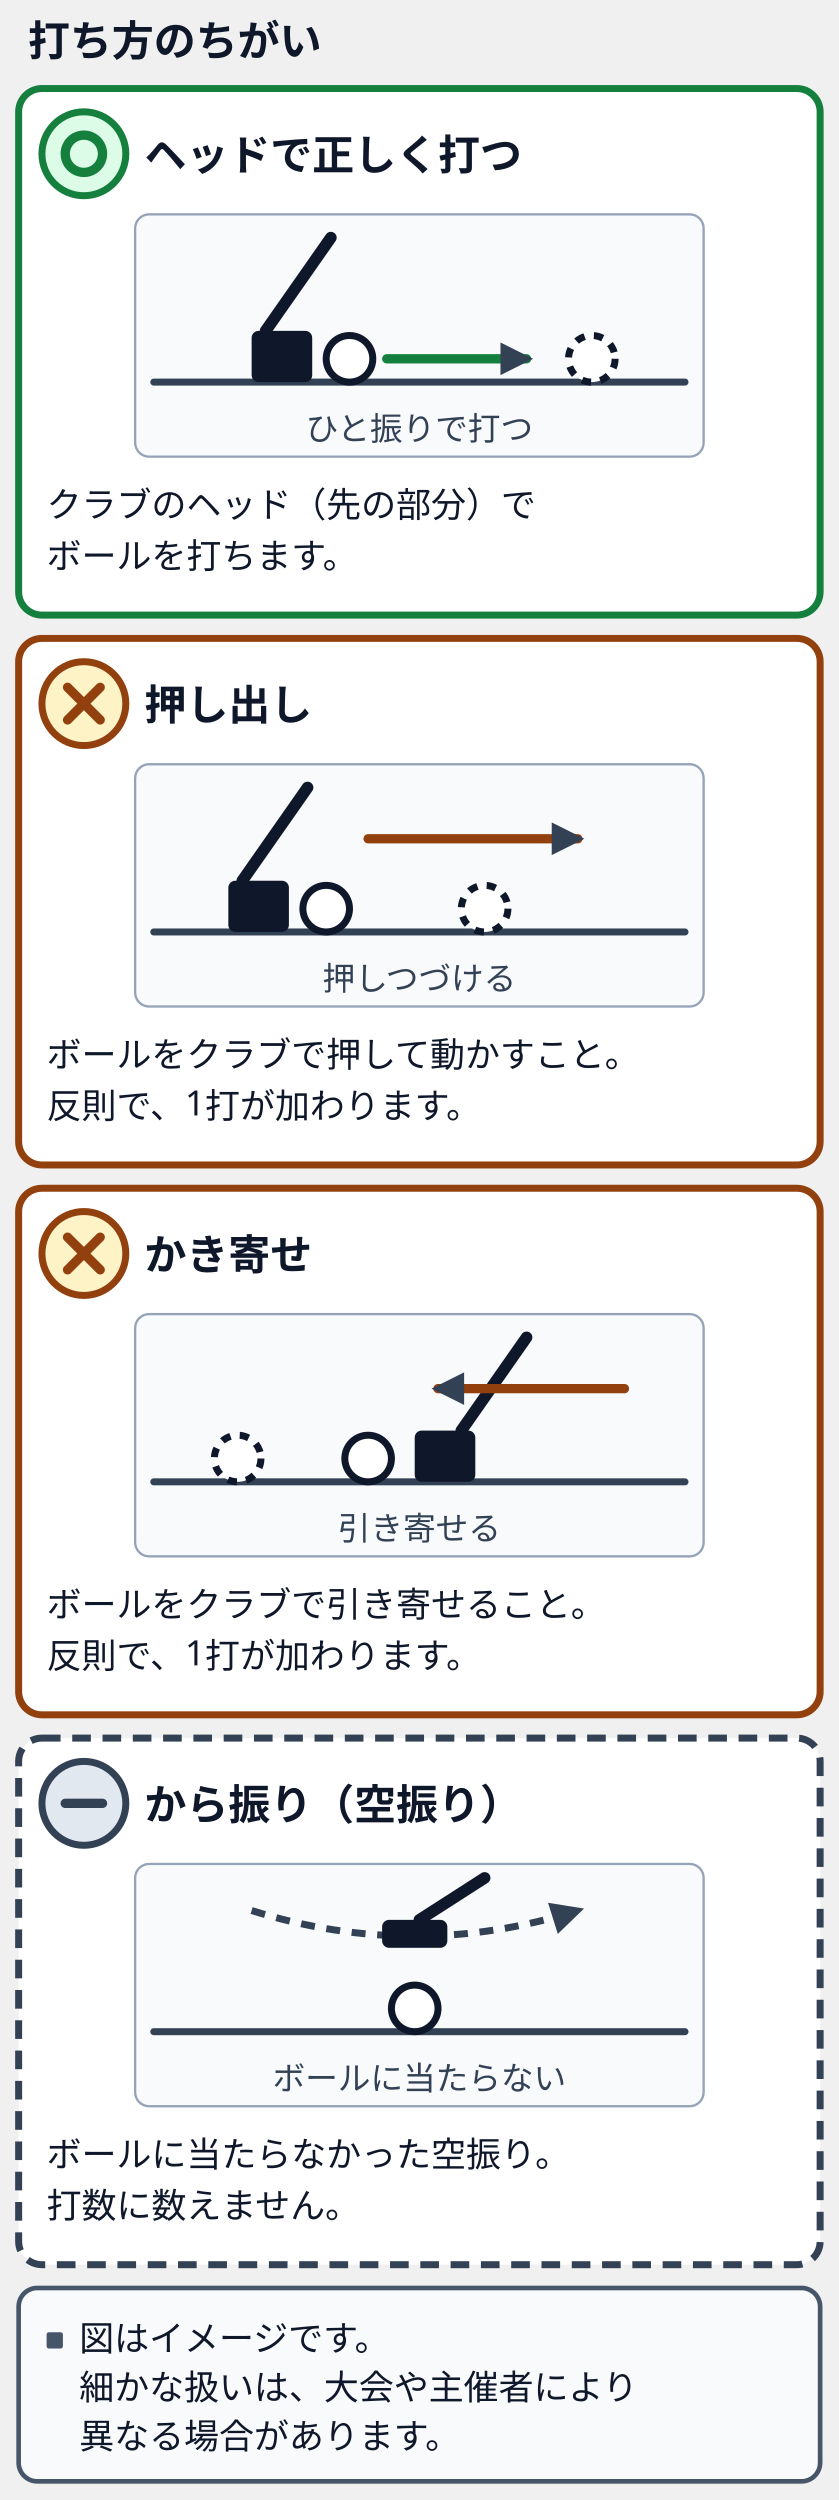
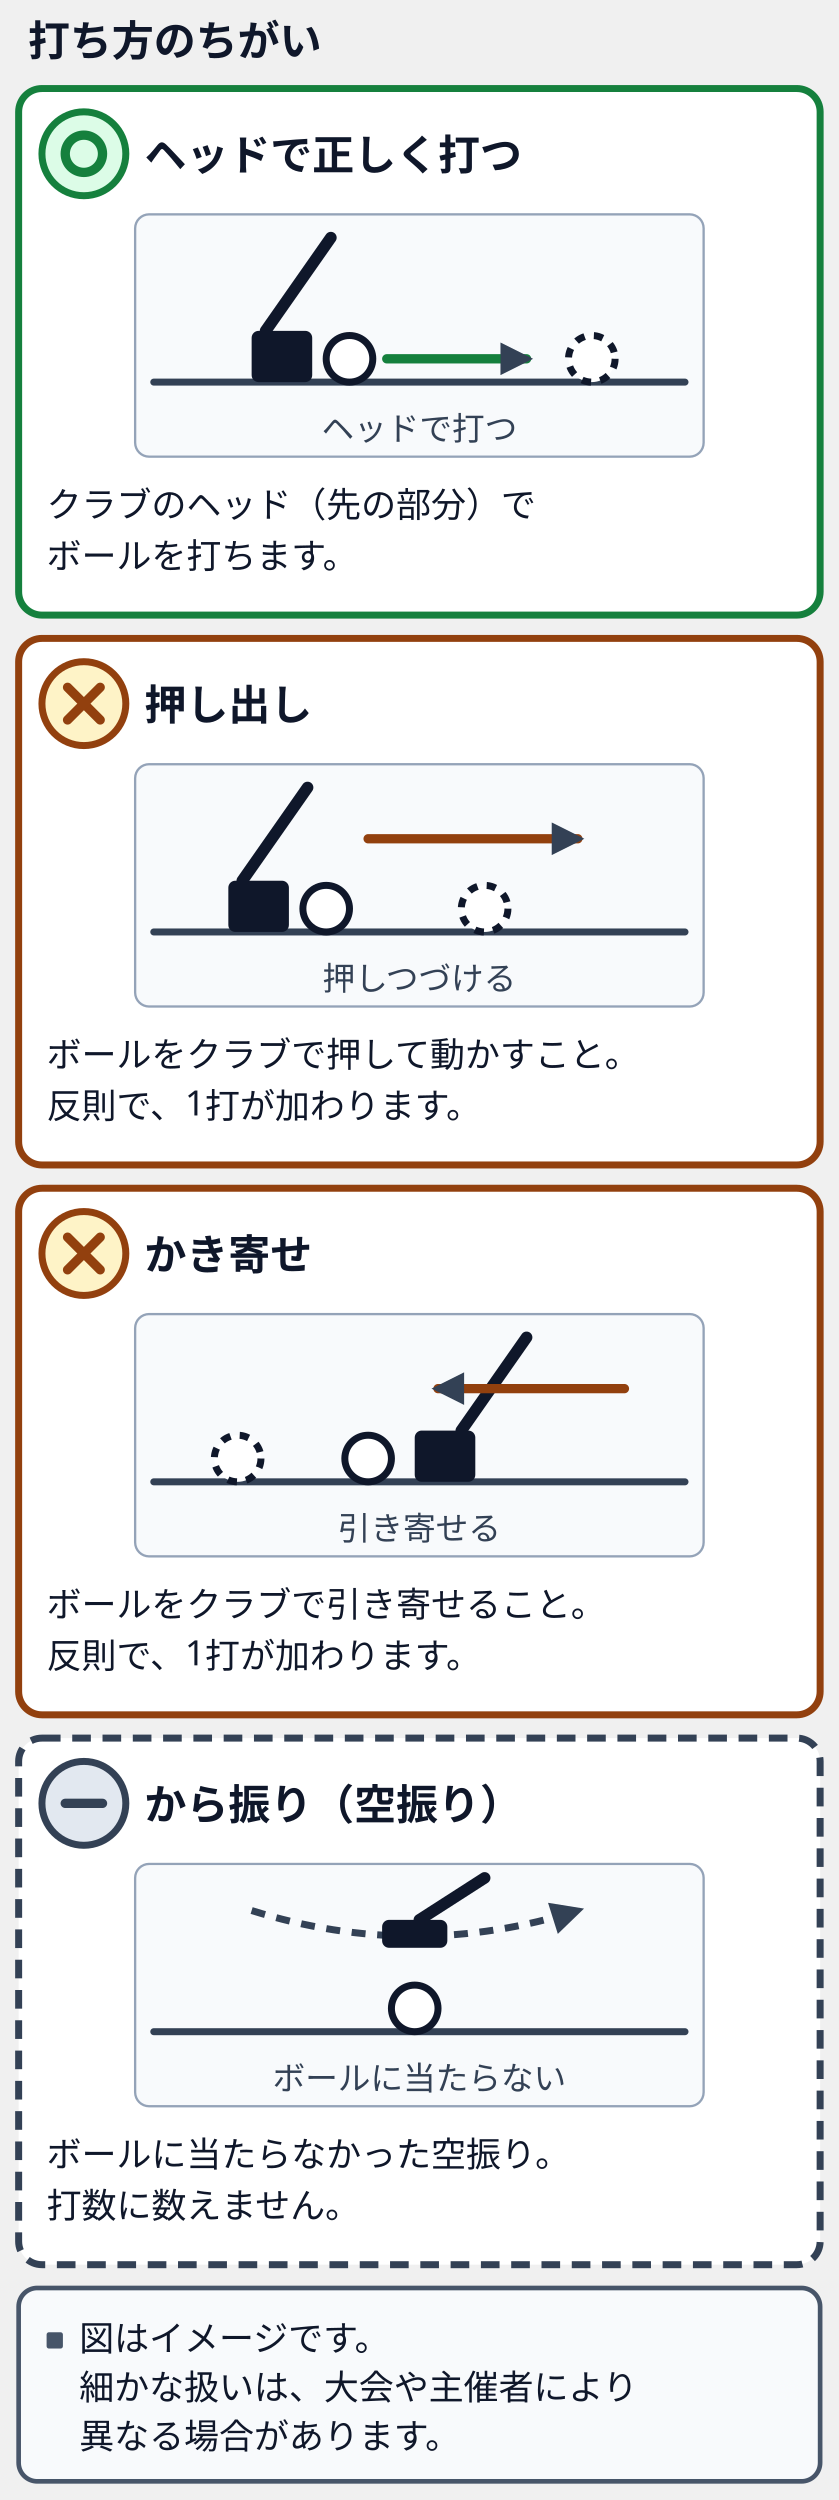
<svg xmlns="http://www.w3.org/2000/svg" viewBox="0 0 360 1073" role="img" aria-labelledby="fouls-t fouls-d" font-family="&quot;Hiragino Sans&quot;,&quot;Noto Sans JP&quot;,&quot;Yu Gothic&quot;,system-ui,sans-serif">
  <defs>
    <marker id="ah" viewBox="0 0 10 10" refX="8" refY="5" markerWidth="6" markerHeight="6" orient="auto-start-reverse">
      <path d="M0,0 L10,5 L0,10 z" fill="#334155" />
    </marker>
    <marker id="ah2" viewBox="0 0 10 10" refX="8" refY="5" markerWidth="14" markerHeight="14" markerUnits="userSpaceOnUse" orient="auto">
      <path d="M0,0 L10,5 L0,10 z" fill="#334155" />
    </marker>
  </defs>
  <text x="12" y="24" font-size="18" font-weight="700" fill="#0f172a" text-anchor="start">打ち方のちがい</text>
  <rect x="8" y="38" width="344" height="226" rx="10" fill="#ffffff" stroke="#15803d" stroke-width="3" />
  <circle cx="36" cy="66" r="18" fill="#dcfce7" stroke="#15803d" stroke-width="3" />
  <circle cx="36" cy="66" r="8" fill="none" stroke="#15803d" stroke-width="4" />
  <text x="62" y="73" font-size="18" font-weight="700" fill="#0f172a" text-anchor="start">ヘッドで正しく打つ</text>
  <rect x="58" y="92" width="244" height="104" rx="6" fill="#f8fafc" stroke="#94a3b8" stroke-width="1" />
  <line x1="66" y1="164" x2="294" y2="164" stroke="#334155" stroke-width="3" stroke-linecap="round" />
  <rect x="108" y="142" width="26" height="22" rx="3" fill="#0f172a" />
  <line x1="114" y1="142" x2="142" y2="102" stroke="#0f172a" stroke-width="5" stroke-linecap="round" />
  <circle cx="150" cy="154" r="10" fill="#ffffff" stroke="#0f172a" stroke-width="3" />
  <line x1="166" y1="154" x2="226" y2="154" stroke="#15803d" stroke-width="4" stroke-linecap="round" marker-end="url(#ah2)" />
  <circle cx="254" cy="154" r="10" fill="#ffffff" stroke="#0f172a" stroke-width="3" stroke-dasharray="4 4" />
-   <text x="180" y="189" font-size="14" font-weight="400" fill="#334155" text-anchor="middle">ひと振りで打つ</text>
+   <text x="180" y="189" font-size="14" font-weight="400" fill="#334155" text-anchor="middle">ヘッドで打つ</text>
  <text x="20" y="222" font-size="15" font-weight="400" fill="#0f172a" text-anchor="start">クラブのヘッド（先の部分）で</text>
  <text x="20" y="244" font-size="15" font-weight="400" fill="#0f172a" text-anchor="start">ボールを打ちます。</text>
  <rect x="8" y="274" width="344" height="226" rx="10" fill="#ffffff" stroke="#92400e" stroke-width="3" />
  <circle cx="36" cy="302" r="18" fill="#fef3c7" stroke="#92400e" stroke-width="3" />
  <line x1="29" y1="295" x2="43" y2="309" stroke="#92400e" stroke-width="4" stroke-linecap="round" />
  <line x1="29" y1="309" x2="43" y2="295" stroke="#92400e" stroke-width="4" stroke-linecap="round" />
  <text x="62" y="309" font-size="18" font-weight="700" fill="#0f172a" text-anchor="start">押し出し</text>
  <rect x="58" y="328" width="244" height="104" rx="6" fill="#f8fafc" stroke="#94a3b8" stroke-width="1" />
  <line x1="66" y1="400" x2="294" y2="400" stroke="#334155" stroke-width="3" stroke-linecap="round" />
  <rect x="98" y="378" width="26" height="22" rx="3" fill="#0f172a" />
  <line x1="104" y1="378" x2="132" y2="338" stroke="#0f172a" stroke-width="5" stroke-linecap="round" />
  <circle cx="140" cy="390" r="10" fill="#ffffff" stroke="#0f172a" stroke-width="3" />
  <circle cx="208" cy="390" r="10" fill="#ffffff" stroke="#0f172a" stroke-width="3" stroke-dasharray="4 4" />
  <line x1="158" y1="360" x2="248" y2="360" stroke="#92400e" stroke-width="4" stroke-linecap="round" marker-end="url(#ah2)" />
  <text x="180" y="425" font-size="14" font-weight="400" fill="#334155" text-anchor="middle">押しつづける</text>
  <text x="20" y="458" font-size="15" font-weight="400" fill="#0f172a" text-anchor="start">ボールをクラブで押して動かすこと。</text>
  <text x="20" y="480" font-size="15" font-weight="400" fill="#0f172a" text-anchor="start">反則で、1打が加わります。</text>
  <rect x="8" y="510" width="344" height="226" rx="10" fill="#ffffff" stroke="#92400e" stroke-width="3" />
  <circle cx="36" cy="538" r="18" fill="#fef3c7" stroke="#92400e" stroke-width="3" />
  <line x1="29" y1="531" x2="43" y2="545" stroke="#92400e" stroke-width="4" stroke-linecap="round" />
  <line x1="29" y1="545" x2="43" y2="531" stroke="#92400e" stroke-width="4" stroke-linecap="round" />
  <text x="62" y="545" font-size="18" font-weight="700" fill="#0f172a" text-anchor="start">かき寄せ</text>
  <rect x="58" y="564" width="244" height="104" rx="6" fill="#f8fafc" stroke="#94a3b8" stroke-width="1" />
  <line x1="66" y1="636" x2="294" y2="636" stroke="#334155" stroke-width="3" stroke-linecap="round" />
  <circle cx="158" cy="626" r="10" fill="#ffffff" stroke="#0f172a" stroke-width="3" />
  <rect x="178" y="614" width="26" height="22" rx="3" fill="#0f172a" />
  <line x1="198" y1="614" x2="226" y2="574" stroke="#0f172a" stroke-width="5" stroke-linecap="round" />
  <line x1="268" y1="596" x2="188" y2="596" stroke="#92400e" stroke-width="4" stroke-linecap="round" marker-end="url(#ah2)" />
  <circle cx="102" cy="626" r="10" fill="#ffffff" stroke="#0f172a" stroke-width="3" stroke-dasharray="4 4" />
  <text x="180" y="661" font-size="14" font-weight="400" fill="#334155" text-anchor="middle">引き寄せる</text>
  <text x="20" y="694" font-size="15" font-weight="400" fill="#0f172a" text-anchor="start">ボールをクラブで引き寄せること。</text>
  <text x="20" y="716" font-size="15" font-weight="400" fill="#0f172a" text-anchor="start">反則で、1打が加わります。</text>
  <rect x="8" y="746" width="344" height="226" rx="10" fill="#ffffff" stroke="#334155" stroke-width="3" stroke-dasharray="8 5" />
  <circle cx="36" cy="774" r="18" fill="#e2e8f0" stroke="#334155" stroke-width="3" />
  <line x1="28" y1="774" x2="44" y2="774" stroke="#334155" stroke-width="4" stroke-linecap="round" />
  <text x="62" y="781" font-size="18" font-weight="700" fill="#0f172a" text-anchor="start">から振り（空振り）</text>
  <rect x="58" y="800" width="244" height="104" rx="6" fill="#f8fafc" stroke="#94a3b8" stroke-width="1" />
  <line x1="66" y1="872" x2="294" y2="872" stroke="#334155" stroke-width="3" stroke-linecap="round" />
  <circle cx="178" cy="862" r="10" fill="#ffffff" stroke="#0f172a" stroke-width="3" />
  <path d="M108 820 Q178 842 248 820" fill="none" stroke="#334155" stroke-width="3" stroke-dasharray="6 5" marker-end="url(#ah2)" />
  <rect x="164" y="824" width="28" height="12" rx="3" fill="#0f172a" />
  <line x1="180" y1="824" x2="208" y2="806" stroke="#0f172a" stroke-width="5" stroke-linecap="round" />
  <text x="180" y="897" font-size="14" font-weight="400" fill="#334155" text-anchor="middle">ボールに当たらない</text>
  <text x="20" y="930" font-size="15" font-weight="400" fill="#0f172a" text-anchor="start">ボールに当たらなかった空振り。</text>
  <text x="20" y="952" font-size="15" font-weight="400" fill="#0f172a" text-anchor="start">打数に数えません。</text>
  <rect x="8" y="982" width="344" height="83" rx="8" fill="#f8fafc" stroke="#475569" stroke-width="2" />
  <rect x="20" y="1001" width="7" height="7" rx="1" fill="#475569" stroke="none" stroke-width="0" />
  <text x="34" y="1009" font-size="15" font-weight="400" fill="#0f172a" text-anchor="start">図はイメージです。</text>
  <text x="34" y="1030" font-size="15" font-weight="400" fill="#0f172a" text-anchor="start">細かな扱いは、大会や主催者により</text>
  <text x="34" y="1051" font-size="15" font-weight="400" fill="#0f172a" text-anchor="start">異なる場合があります。</text>
</svg>
